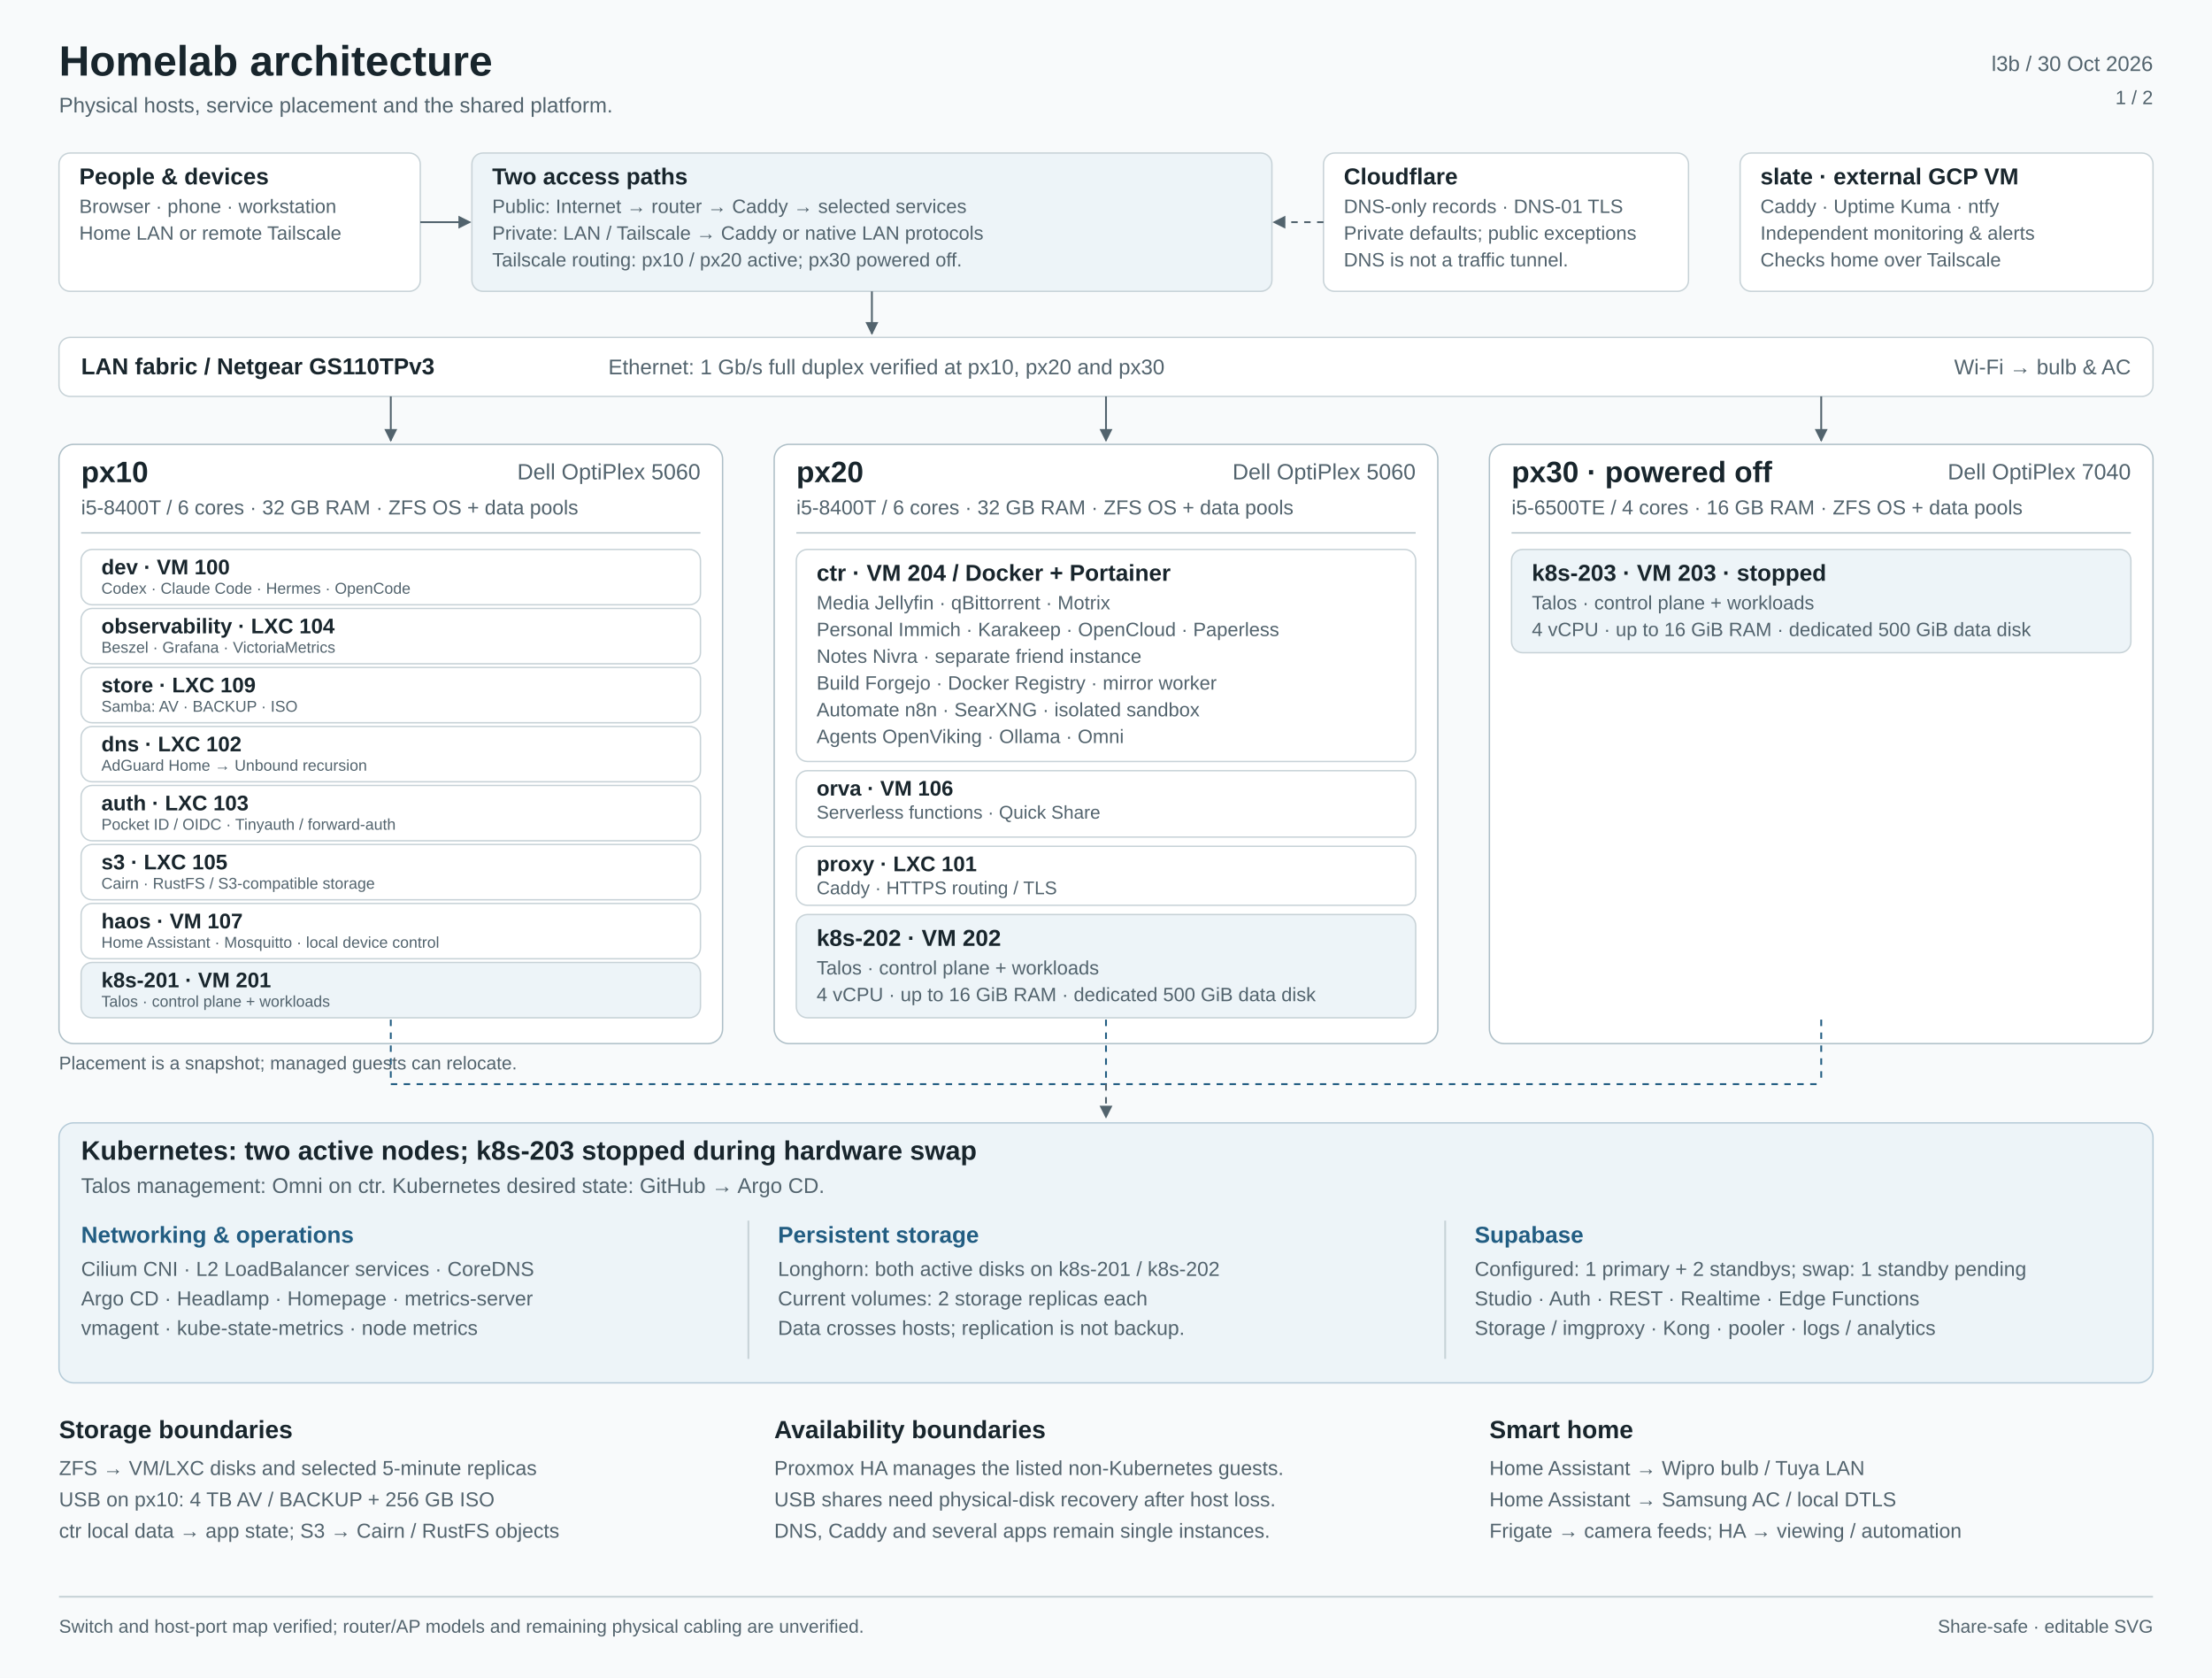
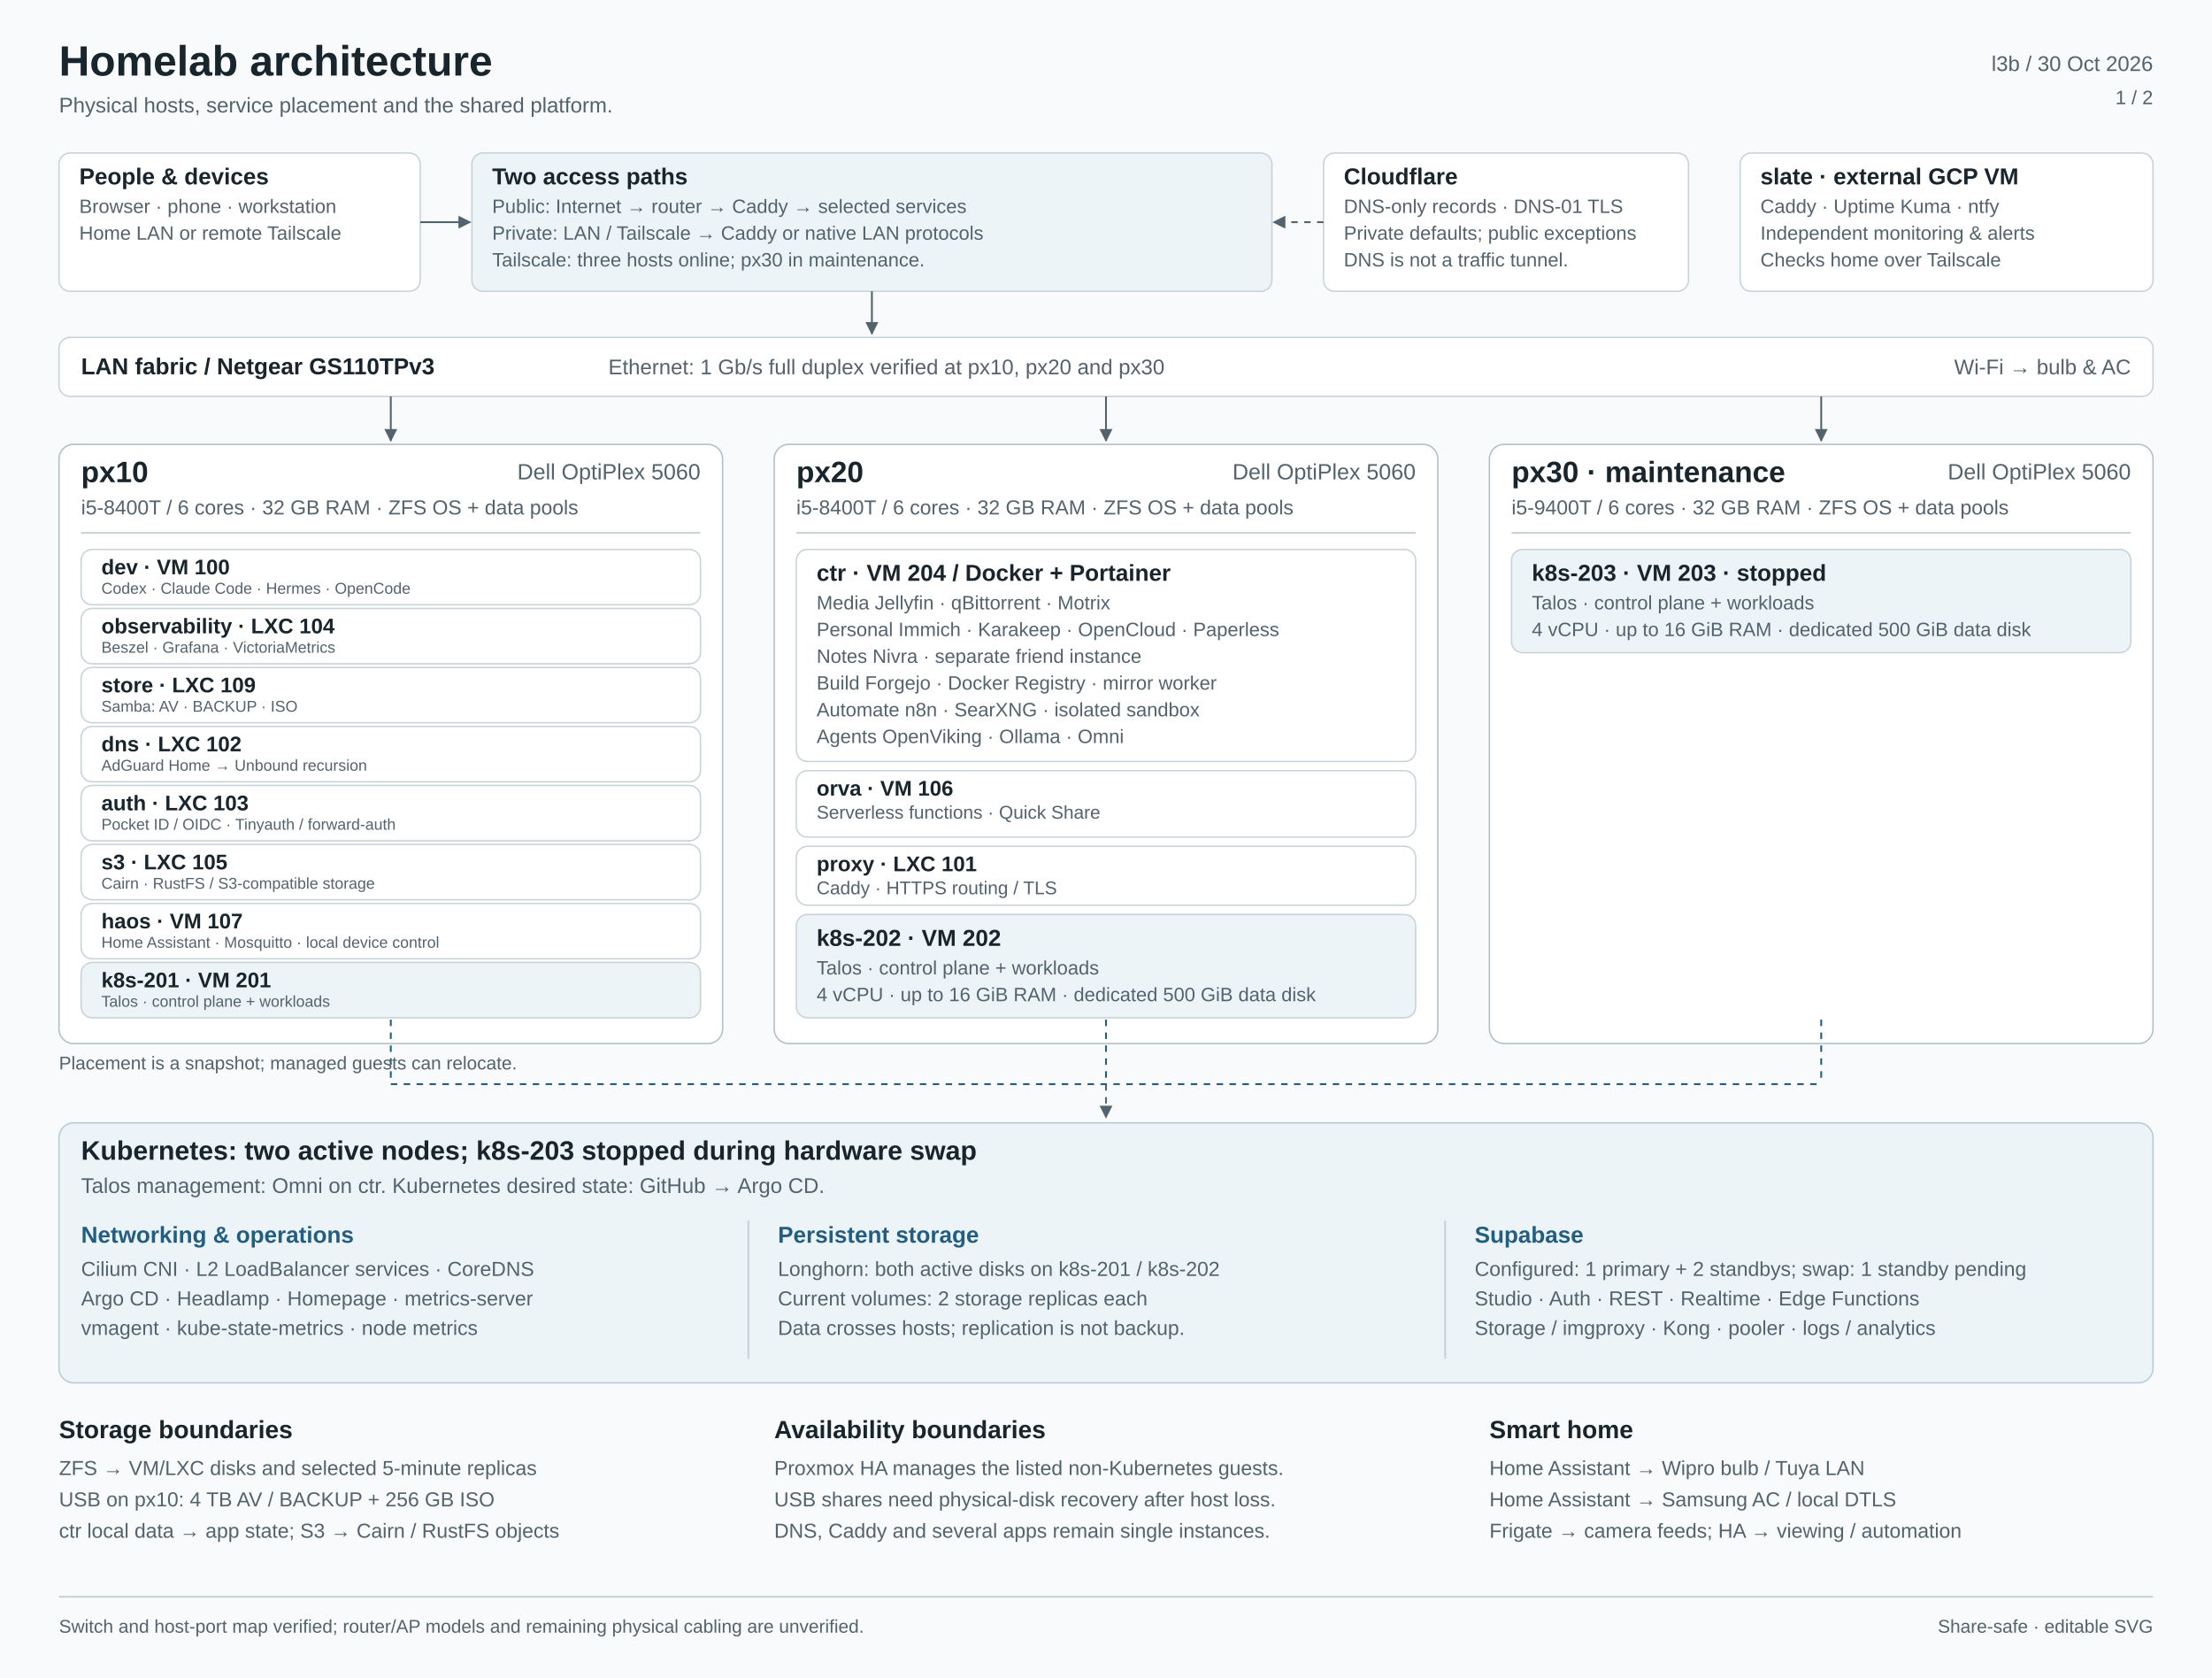
<svg xmlns="http://www.w3.org/2000/svg" width="2400" height="1820" viewBox="0 0 2400 1820" role="img" aria-labelledby="title desc">
  <defs>
    <marker id="arrow" viewBox="0 0 10 10" refX="9" refY="5" markerWidth="7" markerHeight="7" orient="auto-start-reverse">
      <path d="M 0 0 L 10 5 L 0 10 z" fill="#52636d" />
    </marker>
    <marker id="tealArrow" viewBox="0 0 10 10" refX="9" refY="5" markerWidth="7" markerHeight="7" orient="auto-start-reverse">
      <path d="M 0 0 L 10 5 L 0 10 z" fill="#25675d" />
    </marker>
  </defs>
  <rect width="2400" height="1820" fill="#f8fafb" />
  <g font-family="Arial, Liberation Sans, sans-serif">
    <text x="64" y="82" font-size="46" fill="#18252c" font-weight="600">Homelab architecture</text>
    <text x="64" y="122" font-size="23" fill="#52636d" font-weight="400">Physical hosts, service placement and the shared platform.</text>
    <text x="2336" y="77" font-size="23" fill="#52636d" font-weight="400" text-anchor="end">l3b / 30 Oct 2026</text>
    <text x="2336" y="113" font-size="21" fill="#52636d" font-weight="400" text-anchor="end">1 / 2</text>
    <g data-node="true">
      <rect x="64" y="166" width="392" height="150" rx="12" fill="#ffffff" stroke="#c7d2d7" stroke-width="1.5" />
      <text x="86" y="200" font-size="25" fill="#18252c" font-weight="600">People &amp; devices</text>
      <text x="86" y="231" font-size="21" fill="#52636d" font-weight="400">Browser · phone · workstation</text>
      <text x="86" y="260" font-size="21" fill="#52636d" font-weight="400">Home LAN or remote Tailscale</text>
    </g>
    <g data-node="true">
      <rect x="512" y="166" width="868" height="150" rx="12" fill="#edf4f8" stroke="#c7d2d7" stroke-width="1.5" />
      <text x="534" y="200" font-size="25" fill="#18252c" font-weight="600">Two access paths</text>
      <text x="534" y="231" font-size="21" fill="#52636d" font-weight="400">Public: Internet → router → Caddy → selected services</text>
      <text x="534" y="260" font-size="21" fill="#52636d" font-weight="400">Private: LAN / Tailscale → Caddy or native LAN protocols</text>
-       <text x="534" y="289" font-size="21" fill="#52636d" font-weight="400">Tailscale routing: px10 / px20 active; px30 powered off.</text>
+       <text x="534" y="289" font-size="21" fill="#52636d" font-weight="400">Tailscale: three hosts online; px30 in maintenance.</text>
    </g>
    <g data-node="true">
      <rect x="1436" y="166" width="396" height="150" rx="12" fill="#ffffff" stroke="#c7d2d7" stroke-width="1.5" />
      <text x="1458" y="200" font-size="25" fill="#18252c" font-weight="600">Cloudflare</text>
      <text x="1458" y="231" font-size="21" fill="#52636d" font-weight="400">DNS-only records · DNS-01 TLS</text>
      <text x="1458" y="260" font-size="21" fill="#52636d" font-weight="400">Private defaults; public exceptions</text>
      <text x="1458" y="289" font-size="21" fill="#52636d" font-weight="400">DNS is not a traffic tunnel.</text>
    </g>
    <g data-node="true">
      <rect x="1888" y="166" width="448" height="150" rx="12" fill="#ffffff" stroke="#c7d2d7" stroke-width="1.5" />
      <text x="1910" y="200" font-size="25" fill="#18252c" font-weight="600">slate · external GCP VM</text>
      <text x="1910" y="231" font-size="21" fill="#52636d" font-weight="400">Caddy · Uptime Kuma · ntfy</text>
      <text x="1910" y="260" font-size="21" fill="#52636d" font-weight="400">Independent monitoring &amp; alerts</text>
      <text x="1910" y="289" font-size="21" fill="#52636d" font-weight="400">Checks home over Tailscale</text>
    </g>
    <path d="M456 241H510" fill="none" stroke="#52636d" stroke-width="2" stroke-linejoin="round" marker-end="url(#arrow)" />
    <path d="M1436 241H1382" fill="none" stroke="#52636d" stroke-width="2" stroke-linejoin="round" stroke-dasharray="7 7" marker-end="url(#arrow)" />
    <path d="M946 316V362" fill="none" stroke="#52636d" stroke-width="2" stroke-linejoin="round" marker-end="url(#arrow)" />
    <rect x="64" y="366" width="2272" height="64" rx="12" fill="#ffffff" stroke="#c7d2d7" stroke-width="1.5" />
    <text x="88" y="406" font-size="25" fill="#18252c" font-weight="600">LAN fabric / Netgear GS110TPv3</text>
    <text x="660" y="406" font-size="23" fill="#52636d" font-weight="400">Ethernet: 1 Gb/s full duplex verified at px10, px20 and px30</text>
    <text x="2312" y="406" font-size="23" fill="#52636d" font-weight="400" text-anchor="end">Wi-Fi → bulb &amp; AC</text>
    <path d="M424 430V478" fill="none" stroke="#52636d" stroke-width="2" stroke-linejoin="round" marker-end="url(#arrow)" />
    <path d="M1200 430V478" fill="none" stroke="#52636d" stroke-width="2" stroke-linejoin="round" marker-end="url(#arrow)" />
    <path d="M1976 430V478" fill="none" stroke="#52636d" stroke-width="2" stroke-linejoin="round" marker-end="url(#arrow)" />
    <rect x="64" y="482" width="720" height="650" rx="16" fill="#ffffff" stroke="#aebfc7" stroke-width="1.5" />
    <text x="88" y="523" font-size="32" fill="#18252c" font-weight="600">px10</text>
    <text x="760" y="520" font-size="24" fill="#52636d" font-weight="400" text-anchor="end">Dell OptiPlex 5060</text>
    <text x="88" y="558" font-size="22" fill="#52636d" font-weight="400">i5-8400T / 6 cores · 32 GB RAM · ZFS OS + data pools</text>
    <path d="M88 578H760" fill="none" stroke="#c7d2d7" stroke-width="2" stroke-linejoin="round" />
    <rect x="840" y="482" width="720" height="650" rx="16" fill="#ffffff" stroke="#aebfc7" stroke-width="1.5" />
    <text x="864" y="523" font-size="32" fill="#18252c" font-weight="600">px20</text>
    <text x="1536" y="520" font-size="24" fill="#52636d" font-weight="400" text-anchor="end">Dell OptiPlex 5060</text>
    <text x="864" y="558" font-size="22" fill="#52636d" font-weight="400">i5-8400T / 6 cores · 32 GB RAM · ZFS OS + data pools</text>
    <path d="M864 578H1536" fill="none" stroke="#c7d2d7" stroke-width="2" stroke-linejoin="round" />
    <rect x="1616" y="482" width="720" height="650" rx="16" fill="#ffffff" stroke="#aebfc7" stroke-width="1.5" />
-     <text x="1640" y="523" font-size="32" fill="#18252c" font-weight="600">px30 · powered off</text>
-     <text x="2312" y="520" font-size="24" fill="#52636d" font-weight="400" text-anchor="end">Dell OptiPlex 7040</text>
-     <text x="1640" y="558" font-size="22" fill="#52636d" font-weight="400">i5-6500TE / 4 cores · 16 GB RAM · ZFS OS + data pools</text>
+     <text x="1640" y="523" font-size="32" fill="#18252c" font-weight="600">px30 · maintenance</text>
+     <text x="2312" y="520" font-size="24" fill="#52636d" font-weight="400" text-anchor="end">Dell OptiPlex 5060</text>
+     <text x="1640" y="558" font-size="22" fill="#52636d" font-weight="400">i5-9400T / 6 cores · 32 GB RAM · ZFS OS + data pools</text>
    <path d="M1640 578H2312" fill="none" stroke="#c7d2d7" stroke-width="2" stroke-linejoin="round" />
    <g data-node="true">
      <rect x="88" y="596" width="672" height="60" rx="12" fill="#ffffff" stroke="#c7d2d7" stroke-width="1.5" />
      <text x="110" y="623" font-size="23" fill="#18252c" font-weight="600">dev · VM 100</text>
      <text x="110" y="644" font-size="17" fill="#52636d" font-weight="400">Codex · Claude Code · Hermes · OpenCode</text>
    </g>
    <g data-node="true">
      <rect x="88" y="660" width="672" height="60" rx="12" fill="#ffffff" stroke="#c7d2d7" stroke-width="1.5" />
      <text x="110" y="687" font-size="23" fill="#18252c" font-weight="600">observability · LXC 104</text>
      <text x="110" y="708" font-size="17" fill="#52636d" font-weight="400">Beszel · Grafana · VictoriaMetrics</text>
    </g>
    <g data-node="true">
      <rect x="88" y="724" width="672" height="60" rx="12" fill="#ffffff" stroke="#c7d2d7" stroke-width="1.5" />
      <text x="110" y="751" font-size="23" fill="#18252c" font-weight="600">store · LXC 109</text>
      <text x="110" y="772" font-size="17" fill="#52636d" font-weight="400">Samba: AV · BACKUP · ISO</text>
    </g>
    <g data-node="true">
      <rect x="864" y="596" width="672" height="230" rx="12" fill="#ffffff" stroke="#c7d2d7" stroke-width="1.5" />
      <text x="886" y="630" font-size="25" fill="#18252c" font-weight="600">ctr · VM 204 / Docker + Portainer</text>
      <text x="886" y="661" font-size="21" fill="#52636d" font-weight="400">Media       Jellyfin · qBittorrent · Motrix</text>
      <text x="886" y="690" font-size="21" fill="#52636d" font-weight="400">Personal   Immich · Karakeep · OpenCloud · Paperless</text>
      <text x="886" y="719" font-size="21" fill="#52636d" font-weight="400">Notes       Nivra · separate friend instance</text>
      <text x="886" y="748" font-size="21" fill="#52636d" font-weight="400">Build        Forgejo · Docker Registry · mirror worker</text>
      <text x="886" y="777" font-size="21" fill="#52636d" font-weight="400">Automate n8n · SearXNG · isolated sandbox</text>
      <text x="886" y="806" font-size="21" fill="#52636d" font-weight="400">Agents     OpenViking · Ollama · Omni</text>
    </g>
    <g data-node="true">
      <rect x="864" y="836" width="672" height="72" rx="12" fill="#ffffff" stroke="#c7d2d7" stroke-width="1.5" />
      <text x="886" y="863" font-size="23" fill="#18252c" font-weight="600">orva · VM 106</text>
      <text x="886" y="888" font-size="20" fill="#52636d" font-weight="400">Serverless functions · Quick Share</text>
    </g>
    <g data-node="true">
      <rect x="864" y="918" width="672" height="64" rx="12" fill="#ffffff" stroke="#c7d2d7" stroke-width="1.5" />
      <text x="886" y="945" font-size="23" fill="#18252c" font-weight="600">proxy · LXC 101</text>
      <text x="886" y="970" font-size="20" fill="#52636d" font-weight="400">Caddy · HTTPS routing / TLS</text>
    </g>
    <g data-node="true">
      <rect x="88" y="788" width="672" height="60" rx="12" fill="#ffffff" stroke="#c7d2d7" stroke-width="1.5" />
      <text x="110" y="815" font-size="23" fill="#18252c" font-weight="600">dns · LXC 102</text>
      <text x="110" y="836" font-size="17" fill="#52636d" font-weight="400">AdGuard Home → Unbound recursion</text>
    </g>
    <g data-node="true">
      <rect x="88" y="852" width="672" height="60" rx="12" fill="#ffffff" stroke="#c7d2d7" stroke-width="1.5" />
      <text x="110" y="879" font-size="23" fill="#18252c" font-weight="600">auth · LXC 103</text>
      <text x="110" y="900" font-size="17" fill="#52636d" font-weight="400">Pocket ID / OIDC · Tinyauth / forward-auth</text>
    </g>
    <g data-node="true">
      <rect x="88" y="916" width="672" height="60" rx="12" fill="#ffffff" stroke="#c7d2d7" stroke-width="1.5" />
      <text x="110" y="943" font-size="23" fill="#18252c" font-weight="600">s3 · LXC 105</text>
      <text x="110" y="964" font-size="17" fill="#52636d" font-weight="400">Cairn · RustFS / S3-compatible storage</text>
    </g>
    <g data-node="true">
      <rect x="88" y="980" width="672" height="60" rx="12" fill="#ffffff" stroke="#c7d2d7" stroke-width="1.5" />
      <text x="110" y="1007" font-size="23" fill="#18252c" font-weight="600">haos · VM 107</text>
      <text x="110" y="1028" font-size="17" fill="#52636d" font-weight="400">Home Assistant · Mosquitto · local device control</text>
    </g>
    <g data-node="true">
      <rect x="88" y="1044" width="672" height="60" rx="12" fill="#edf4f8" stroke="#c7d2d7" stroke-width="1.5" />
      <text x="110" y="1071" font-size="23" fill="#18252c" font-weight="600">k8s-201 · VM 201</text>
      <text x="110" y="1092" font-size="17" fill="#52636d" font-weight="400">Talos · control plane + workloads</text>
    </g>
    <g data-node="true">
      <rect x="864" y="992" width="672" height="112" rx="12" fill="#edf4f8" stroke="#c7d2d7" stroke-width="1.5" />
      <text x="886" y="1026" font-size="25" fill="#18252c" font-weight="600">k8s-202 · VM 202</text>
      <text x="886" y="1057" font-size="21" fill="#52636d" font-weight="400">Talos · control plane + workloads</text>
      <text x="886" y="1086" font-size="21" fill="#52636d" font-weight="400">4 vCPU · up to 16 GiB RAM · dedicated 500 GiB data disk</text>
    </g>
    <g data-node="true">
      <rect x="1640" y="596" width="672" height="112" rx="12" fill="#edf4f8" stroke="#c7d2d7" stroke-width="1.5" />
      <text x="1662" y="630" font-size="25" fill="#18252c" font-weight="600">k8s-203 · VM 203 · stopped</text>
      <text x="1662" y="661" font-size="21" fill="#52636d" font-weight="400">Talos · control plane + workloads</text>
      <text x="1662" y="690" font-size="21" fill="#52636d" font-weight="400">4 vCPU · up to 16 GiB RAM · dedicated 500 GiB data disk</text>
    </g>
    <path d="M424 1106V1176" fill="none" stroke="#225d82" stroke-width="2" stroke-linejoin="round" stroke-dasharray="7 7" />
    <path d="M1200 1106V1176" fill="none" stroke="#225d82" stroke-width="2" stroke-linejoin="round" stroke-dasharray="7 7" />
    <path d="M1976 1106V1176" fill="none" stroke="#225d82" stroke-width="2" stroke-linejoin="round" stroke-dasharray="7 7" />
    <path d="M424 1176H1976" fill="none" stroke="#225d82" stroke-width="2" stroke-linejoin="round" stroke-dasharray="7 7" />
    <path d="M1200 1176V1212" fill="none" stroke="#52636d" stroke-width="2" stroke-linejoin="round" stroke-dasharray="7 7" marker-end="url(#arrow)" />
    <text x="64" y="1160" font-size="20" fill="#52636d" font-weight="400">Placement is a snapshot; managed guests can relocate.</text>
    <rect x="64" y="1218" width="2272" height="282" rx="16" fill="#edf4f8" stroke="#b5cbd8" stroke-width="1.5" />
    <text x="88" y="1258" font-size="29" fill="#18252c" font-weight="600">Kubernetes: two active nodes; k8s-203 stopped during hardware swap</text>
    <text x="88" y="1294" font-size="23" fill="#52636d" font-weight="400">Talos management: Omni on ctr. Kubernetes desired state: GitHub → Argo CD.</text>
    <path d="M812 1324V1474" fill="none" stroke="#c7d2d7" stroke-width="2" stroke-linejoin="round" />
    <path d="M1568 1324V1474" fill="none" stroke="#c7d2d7" stroke-width="2" stroke-linejoin="round" />
    <text x="88" y="1348" font-size="25" fill="#225d82" font-weight="600">Networking &amp; operations</text>
    <text x="88" y="1384" font-size="22" fill="#52636d" font-weight="400">Cilium CNI · L2 LoadBalancer services · CoreDNS</text>
    <text x="88" y="1416" font-size="22" fill="#52636d" font-weight="400">Argo CD · Headlamp · Homepage · metrics-server</text>
    <text x="88" y="1448" font-size="22" fill="#52636d" font-weight="400">vmagent · kube-state-metrics · node metrics</text>
    <text x="844" y="1348" font-size="25" fill="#225d82" font-weight="600">Persistent storage</text>
    <text x="844" y="1384" font-size="22" fill="#52636d" font-weight="400">Longhorn: both active disks on k8s-201 / k8s-202</text>
    <text x="844" y="1416" font-size="22" fill="#52636d" font-weight="400">Current volumes: 2 storage replicas each</text>
    <text x="844" y="1448" font-size="22" fill="#52636d" font-weight="400">Data crosses hosts; replication is not backup.</text>
    <text x="1600" y="1348" font-size="25" fill="#225d82" font-weight="600">Supabase</text>
    <text x="1600" y="1384" font-size="22" fill="#52636d" font-weight="400">Configured: 1 primary + 2 standbys; swap: 1 standby pending</text>
    <text x="1600" y="1416" font-size="22" fill="#52636d" font-weight="400">Studio · Auth · REST · Realtime · Edge Functions</text>
    <text x="1600" y="1448" font-size="22" fill="#52636d" font-weight="400">Storage / imgproxy · Kong · pooler · logs / analytics</text>
    <text x="64" y="1560" font-size="27" fill="#18252c" font-weight="600">Storage boundaries</text>
    <text x="840" y="1560" font-size="27" fill="#18252c" font-weight="600">Availability boundaries</text>
    <text x="1616" y="1560" font-size="27" fill="#18252c" font-weight="600">Smart home</text>
    <text x="64" y="1600" font-size="22" fill="#52636d" font-weight="400">ZFS → VM/LXC disks and selected 5-minute replicas</text>
    <text x="64" y="1634" font-size="22" fill="#52636d" font-weight="400">USB on px10: 4 TB AV / BACKUP + 256 GB ISO</text>
    <text x="64" y="1668" font-size="22" fill="#52636d" font-weight="400">ctr local data → app state; S3 → Cairn / RustFS objects</text>
    <text x="840" y="1600" font-size="22" fill="#52636d" font-weight="400">Proxmox HA manages the listed non-Kubernetes guests.</text>
    <text x="840" y="1634" font-size="22" fill="#52636d" font-weight="400">USB shares need physical-disk recovery after host loss.</text>
    <text x="840" y="1668" font-size="22" fill="#52636d" font-weight="400">DNS, Caddy and several apps remain single instances.</text>
    <text x="1616" y="1600" font-size="22" fill="#52636d" font-weight="400">Home Assistant → Wipro bulb / Tuya LAN</text>
    <text x="1616" y="1634" font-size="22" fill="#52636d" font-weight="400">Home Assistant → Samsung AC / local DTLS</text>
    <text x="1616" y="1668" font-size="22" fill="#52636d" font-weight="400">Frigate → camera feeds; HA → viewing / automation</text>
    <path d="M64 1732H2336" fill="none" stroke="#c7d2d7" stroke-width="2" stroke-linejoin="round" />
    <text x="64" y="1771" font-size="20" fill="#52636d" font-weight="400">Switch and host-port map verified; router/AP models and remaining physical cabling are unverified.</text>
    <text x="2336" y="1771" font-size="20" fill="#52636d" font-weight="400" text-anchor="end">Share-safe · editable SVG</text>
  </g>
</svg>
